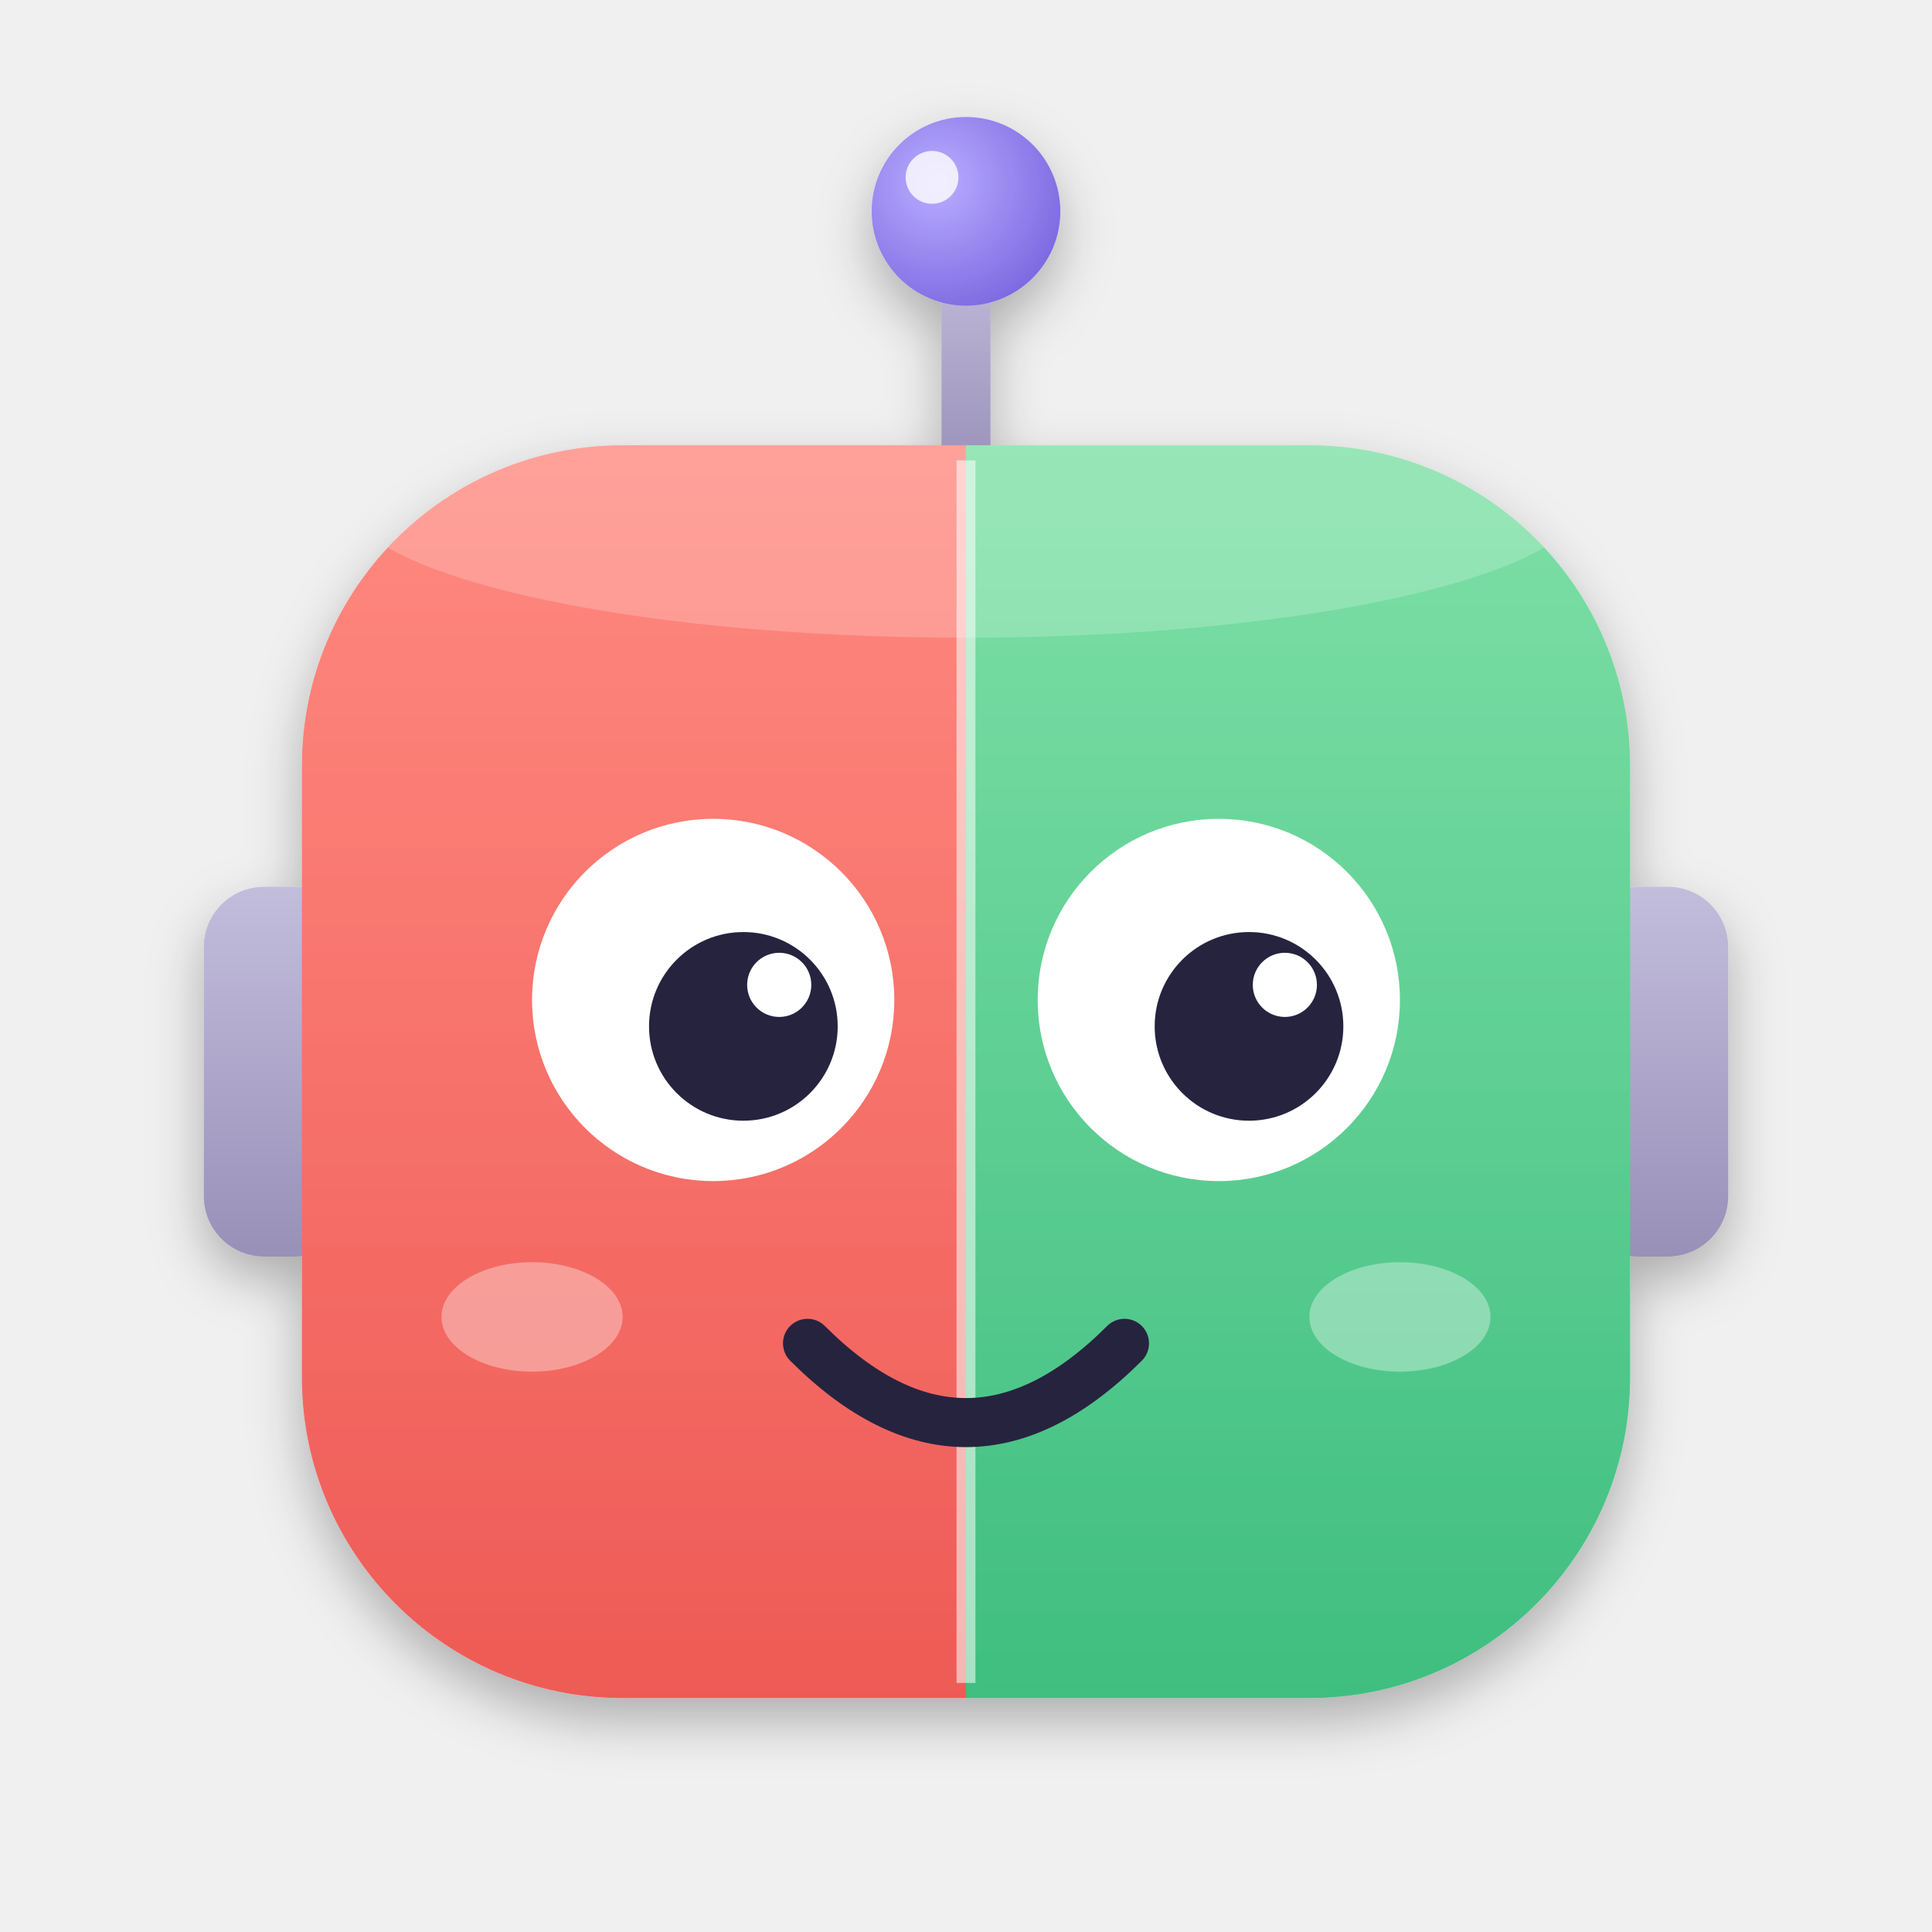
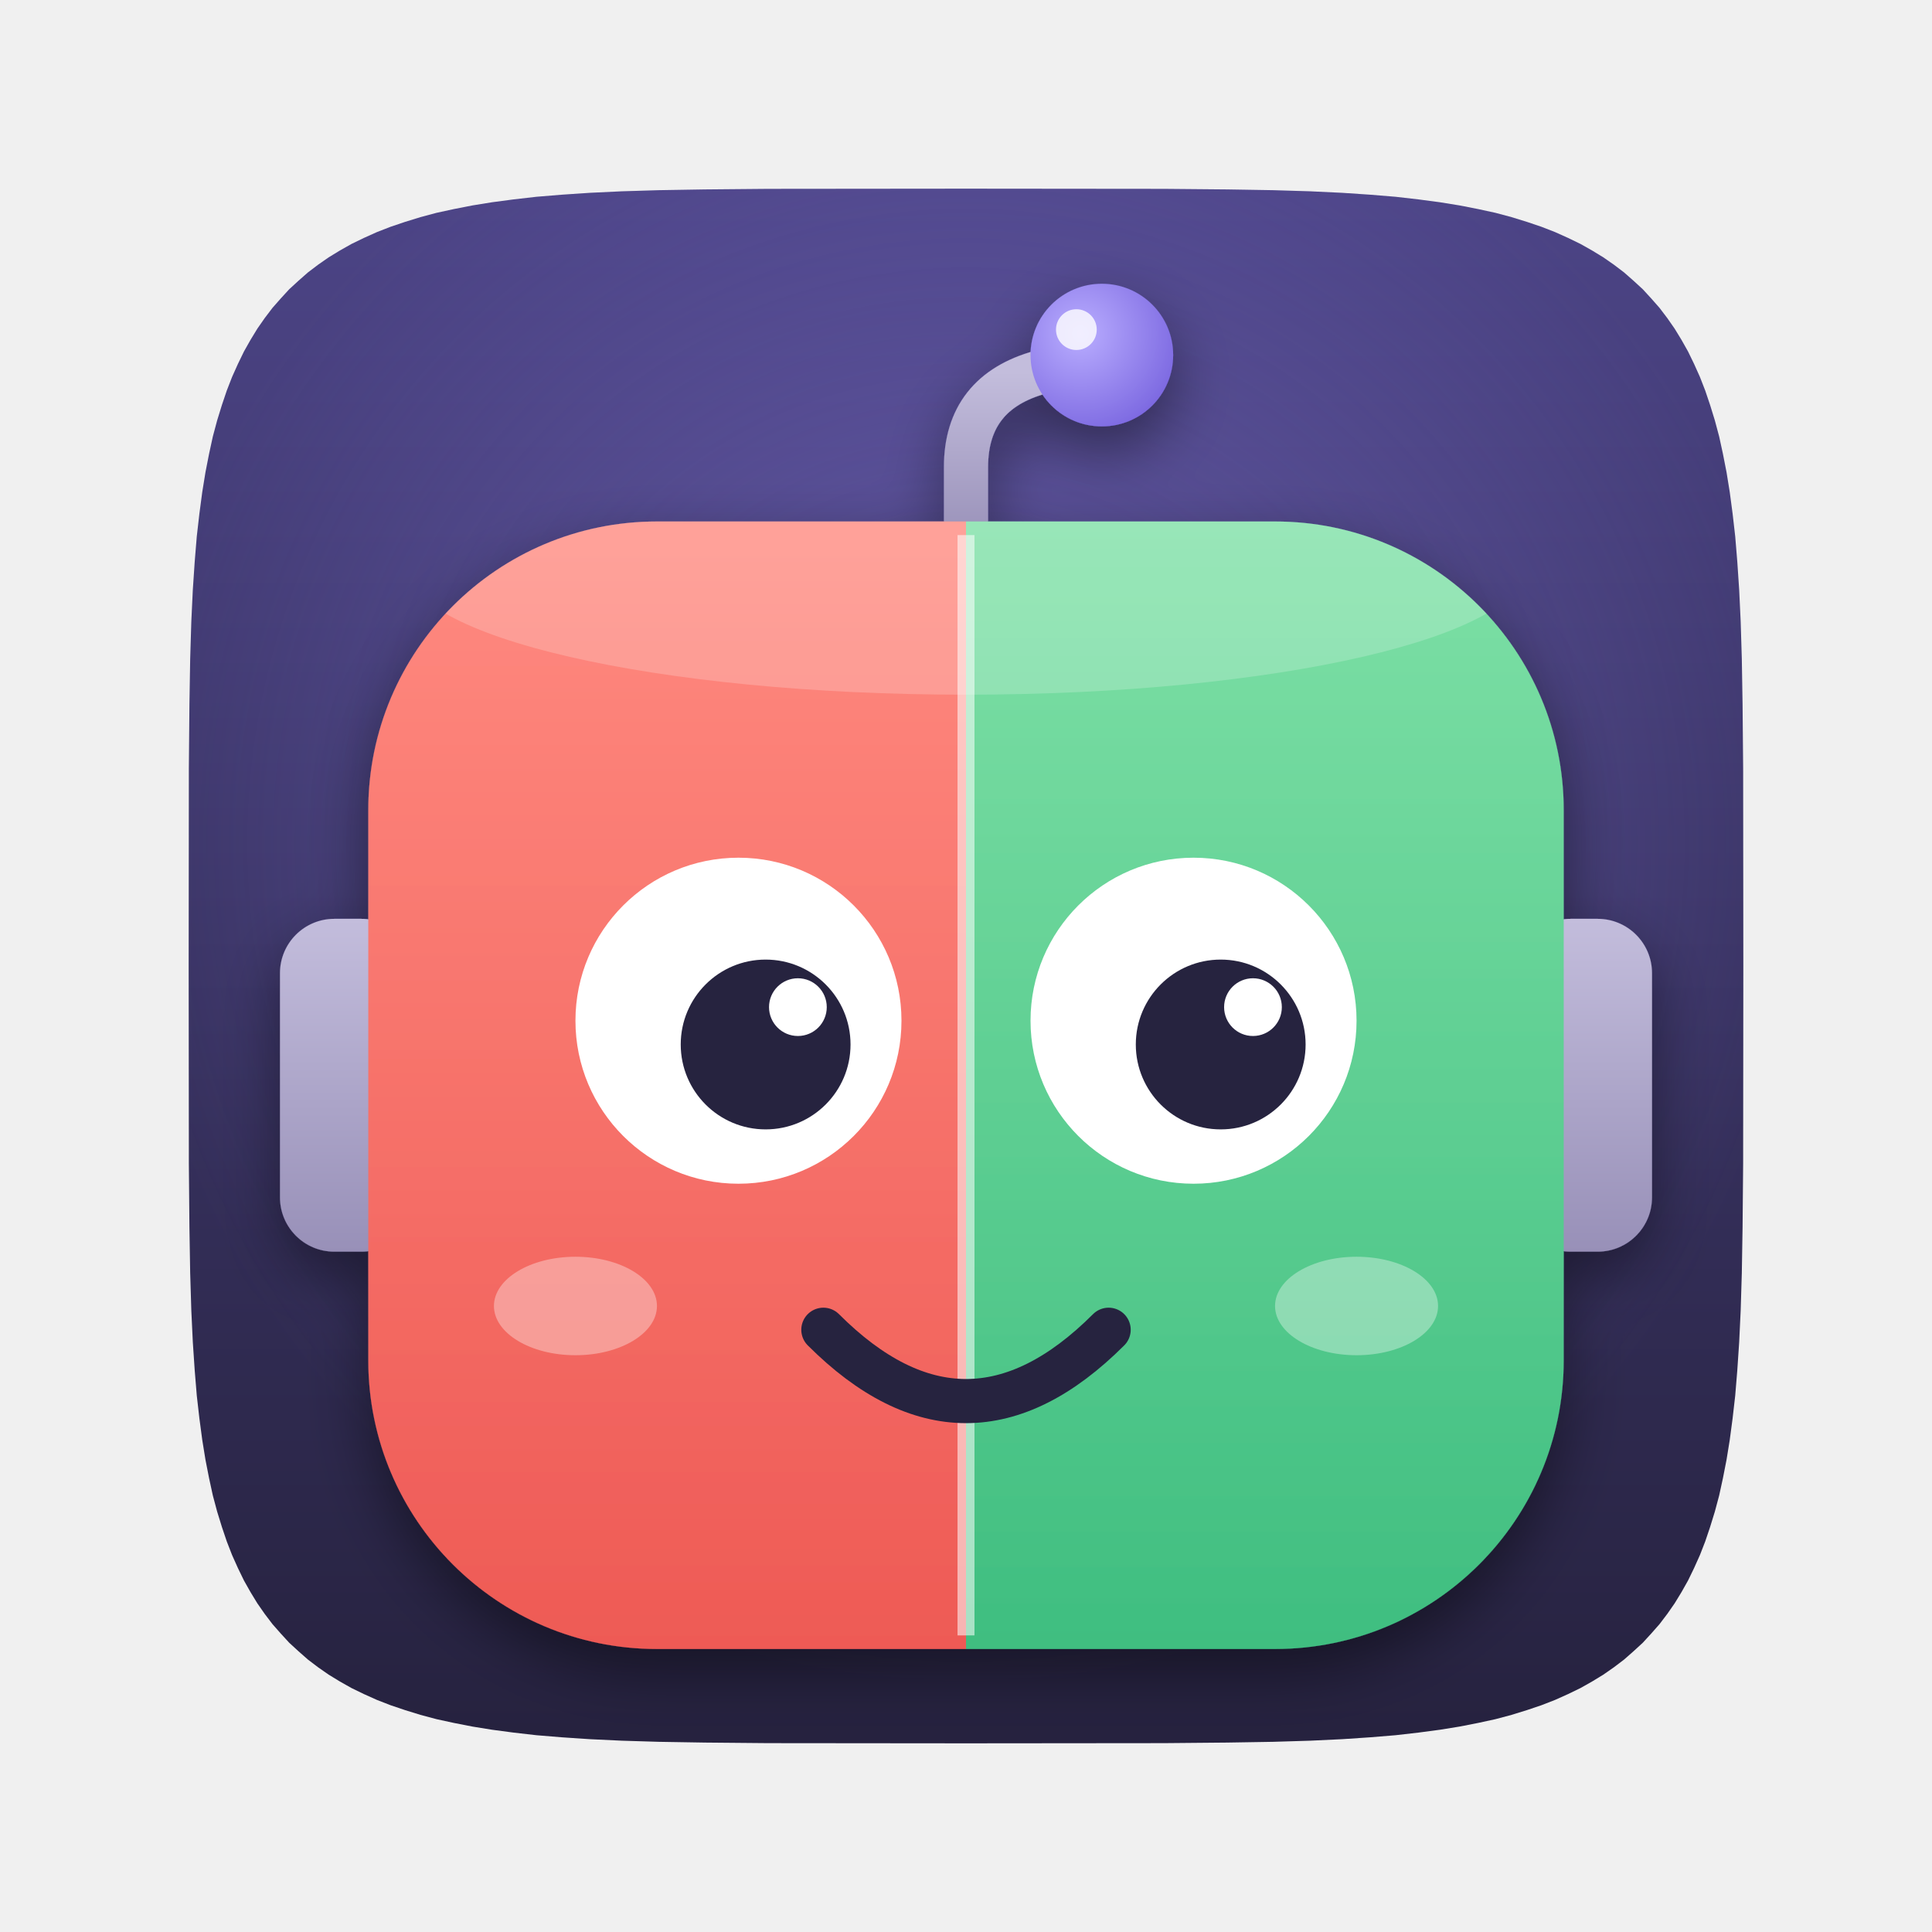
<svg xmlns="http://www.w3.org/2000/svg" width="1024" height="1024" viewBox="0 0 1024 1024">
  <defs>
+     <linearGradient id="background" x1="0" y1="0" x2="0" y2="1">
+       <stop offset="0" stop-color="#4C4486" />
+       <stop offset="1" stop-color="#26223F" />
+     </linearGradient>
+     <radialGradient id="glow" cx="0.5" cy="0.42" r="0.55">
+       <stop offset="0" stop-color="#8E7FE8" stop-opacity="0.45" />
+       <stop offset="1" stop-color="#8E7FE8" stop-opacity="0" />
+     </radialGradient>
    <linearGradient id="sideA" x1="0" y1="0" x2="0" y2="1">
      <stop offset="0" stop-color="#FF8A80" />
      <stop offset="1" stop-color="#EE5A55" />
    </linearGradient>
    <linearGradient id="sideB" x1="0" y1="0" x2="0" y2="1">
      <stop offset="0" stop-color="#7EE0A6" />
      <stop offset="1" stop-color="#3FBE80" />
    </linearGradient>
    <linearGradient id="metal" x1="0" y1="0" x2="0" y2="1">
      <stop offset="0" stop-color="#C3BDDC" />
      <stop offset="1" stop-color="#9890B8" />
    </linearGradient>
    <radialGradient id="antenna" cx="0.35" cy="0.35" r="0.75">
      <stop offset="0" stop-color="#B9ADFF" />
      <stop offset="1" stop-color="#7A66E0" />
    </radialGradient>
    <filter id="shadow" x="-20%" y="-20%" width="140%" height="140%">
-       <feDropShadow dx="0" dy="12" stdDeviation="14" flood-color="#000000" flood-opacity="0.28" />
+       <feDropShadow dx="0" dy="14" stdDeviation="18" flood-color="#000000" flood-opacity="0.45" />
    </filter>
+     <clipPath id="shape">
+       <path d="M 924.0 512.0 L 923.9 616.9 L 923.6 650.4 L 923.2 674.7 L 922.6 694.5 L 921.8 711.4 L 920.8 726.3 L 919.7 739.7 L 918.3 751.9 L 916.8 763.2 L 915.1 773.7 L 913.2 783.4 L 911.2 792.6 L 908.9 801.2 L 906.4 809.3 L 903.8 817.0 L 901.0 824.2 L 897.9 831.1 L 894.7 837.7 L 891.2 843.9 L 887.6 849.8 L 883.7 855.4 L 879.6 860.8 L 875.2 865.8 L 870.7 870.7 L 865.8 875.2 L 860.8 879.6 L 855.4 883.7 L 849.8 887.6 L 843.9 891.2 L 837.7 894.7 L 831.1 897.9 L 824.2 901.0 L 817.0 903.8 L 809.3 906.4 L 801.2 908.9 L 792.6 911.2 L 783.4 913.2 L 773.7 915.1 L 763.2 916.8 L 751.9 918.3 L 739.7 919.7 L 726.3 920.8 L 711.4 921.8 L 694.5 922.6 L 674.7 923.2 L 650.4 923.6 L 616.9 923.9 L 512.0 924.0 L 407.1 923.9 L 373.6 923.6 L 349.3 923.2 L 329.5 922.6 L 312.6 921.8 L 297.7 920.8 L 284.3 919.7 L 272.1 918.3 L 260.8 916.8 L 250.3 915.1 L 240.6 913.2 L 231.4 911.2 L 222.8 908.9 L 214.7 906.4 L 207.0 903.8 L 199.8 901.0 L 192.9 897.9 L 186.3 894.7 L 180.1 891.2 L 174.2 887.6 L 168.6 883.7 L 163.2 879.6 L 158.2 875.2 L 153.3 870.7 L 148.8 865.8 L 144.4 860.8 L 140.3 855.4 L 136.4 849.8 L 132.8 843.9 L 129.3 837.7 L 126.1 831.1 L 123.0 824.2 L 120.2 817.0 L 117.6 809.3 L 115.1 801.2 L 112.8 792.6 L 110.8 783.4 L 108.9 773.7 L 107.2 763.2 L 105.7 751.9 L 104.3 739.7 L 103.2 726.3 L 102.2 711.4 L 101.4 694.5 L 100.8 674.7 L 100.4 650.4 L 100.1 616.9 L 100.0 512.0 L 100.1 407.1 L 100.4 373.6 L 100.8 349.3 L 101.4 329.5 L 102.2 312.6 L 103.2 297.7 L 104.3 284.3 L 105.7 272.1 L 107.2 260.8 L 108.9 250.3 L 110.8 240.6 L 112.8 231.4 L 115.1 222.8 L 117.6 214.7 L 120.2 207.0 L 123.0 199.8 L 126.1 192.9 L 129.3 186.3 L 132.8 180.1 L 136.4 174.2 L 140.3 168.6 L 144.4 163.2 L 148.8 158.2 L 153.3 153.3 L 158.2 148.8 L 163.2 144.4 L 168.6 140.3 L 174.2 136.4 L 180.1 132.8 L 186.3 129.3 L 192.9 126.1 L 199.8 123.0 L 207.0 120.2 L 214.7 117.6 L 222.8 115.1 L 231.4 112.8 L 240.6 110.8 L 250.3 108.9 L 260.8 107.2 L 272.1 105.7 L 284.3 104.3 L 297.7 103.2 L 312.6 102.2 L 329.5 101.4 L 349.3 100.8 L 373.6 100.4 L 407.1 100.1 L 512.0 100.0 L 616.9 100.1 L 650.4 100.4 L 674.7 100.8 L 694.5 101.4 L 711.4 102.2 L 726.3 103.2 L 739.7 104.3 L 751.9 105.7 L 763.2 107.2 L 773.7 108.9 L 783.4 110.8 L 792.6 112.8 L 801.2 115.1 L 809.3 117.6 L 817.0 120.2 L 824.2 123.0 L 831.1 126.1 L 837.7 129.3 L 843.9 132.8 L 849.8 136.4 L 855.4 140.3 L 860.8 144.4 L 865.8 148.8 L 870.7 153.3 L 875.2 158.2 L 879.6 163.2 L 883.7 168.6 L 887.6 174.2 L 891.2 180.1 L 894.7 186.3 L 897.9 192.9 L 901.0 199.8 L 903.8 207.0 L 906.4 214.7 L 908.9 222.8 L 911.2 231.4 L 913.2 240.6 L 915.1 250.3 L 916.8 260.8 L 918.3 272.1 L 919.7 284.3 L 920.8 297.7 L 921.8 312.6 L 922.6 329.5 L 923.2 349.3 L 923.6 373.6 L 923.9 407.1 Z" />
+     </clipPath>
    <clipPath id="head">
      <rect x="160" y="236" width="704" height="664" rx="170" />
    </clipPath>
  </defs>
-   <g filter="url(#shadow)">
-     <rect x="499" y="130" width="26" height="124" rx="13" fill="url(#metal)" />
-     <circle cx="512" cy="112" r="50" fill="url(#antenna)" />
-     <rect x="108" y="470" width="80" height="196" rx="32" fill="url(#metal)" />
-     <rect x="836" y="470" width="80" height="196" rx="32" fill="url(#metal)" />
-     <g clip-path="url(#head)">
-       <rect x="160" y="236" width="352" height="664" fill="url(#sideA)" />
-       <rect x="512" y="236" width="352" height="664" fill="url(#sideB)" />
-       <ellipse cx="512" cy="262" rx="330" ry="76" fill="#FFFFFF" opacity="0.2" />
+   <path d="M 924.0 512.0 L 923.9 616.9 L 923.6 650.4 L 923.2 674.7 L 922.6 694.5 L 921.8 711.4 L 920.8 726.3 L 919.7 739.7 L 918.3 751.9 L 916.8 763.2 L 915.1 773.7 L 913.2 783.4 L 911.2 792.6 L 908.9 801.2 L 906.4 809.3 L 903.8 817.0 L 901.0 824.2 L 897.9 831.1 L 894.7 837.7 L 891.2 843.9 L 887.6 849.8 L 883.7 855.4 L 879.6 860.8 L 875.2 865.8 L 870.7 870.7 L 865.8 875.2 L 860.8 879.6 L 855.4 883.7 L 849.8 887.6 L 843.9 891.2 L 837.7 894.7 L 831.1 897.9 L 824.2 901.0 L 817.0 903.8 L 809.3 906.4 L 801.2 908.9 L 792.6 911.2 L 783.4 913.2 L 773.7 915.1 L 763.2 916.8 L 751.9 918.3 L 739.7 919.7 L 726.3 920.8 L 711.4 921.8 L 694.5 922.6 L 674.7 923.2 L 650.4 923.6 L 616.9 923.9 L 512.0 924.0 L 407.1 923.9 L 373.6 923.6 L 349.3 923.2 L 329.5 922.6 L 312.6 921.8 L 297.7 920.8 L 284.3 919.7 L 272.1 918.3 L 260.8 916.8 L 250.3 915.1 L 240.6 913.2 L 231.4 911.2 L 222.8 908.9 L 214.7 906.4 L 207.0 903.8 L 199.8 901.0 L 192.9 897.9 L 186.3 894.7 L 180.1 891.2 L 174.2 887.6 L 168.6 883.7 L 163.2 879.6 L 158.2 875.2 L 153.3 870.7 L 148.8 865.8 L 144.4 860.8 L 140.3 855.4 L 136.4 849.8 L 132.8 843.9 L 129.3 837.7 L 126.1 831.1 L 123.0 824.2 L 120.2 817.0 L 117.6 809.3 L 115.1 801.2 L 112.8 792.6 L 110.8 783.4 L 108.9 773.7 L 107.2 763.2 L 105.7 751.9 L 104.3 739.7 L 103.2 726.3 L 102.2 711.4 L 101.4 694.5 L 100.8 674.7 L 100.4 650.4 L 100.1 616.9 L 100.0 512.0 L 100.1 407.1 L 100.4 373.6 L 100.8 349.3 L 101.4 329.5 L 102.2 312.6 L 103.2 297.7 L 104.3 284.3 L 105.7 272.1 L 107.2 260.8 L 108.9 250.3 L 110.8 240.6 L 112.8 231.4 L 115.1 222.8 L 117.6 214.7 L 120.2 207.0 L 123.0 199.8 L 126.1 192.9 L 129.3 186.3 L 132.8 180.1 L 136.4 174.2 L 140.3 168.6 L 144.4 163.2 L 148.8 158.2 L 153.3 153.3 L 158.2 148.8 L 163.2 144.4 L 168.6 140.3 L 174.2 136.4 L 180.1 132.8 L 186.3 129.3 L 192.9 126.1 L 199.8 123.0 L 207.0 120.2 L 214.7 117.6 L 222.8 115.1 L 231.4 112.8 L 240.6 110.8 L 250.3 108.9 L 260.8 107.2 L 272.1 105.7 L 284.3 104.3 L 297.7 103.2 L 312.6 102.2 L 329.5 101.4 L 349.3 100.8 L 373.6 100.4 L 407.1 100.1 L 512.0 100.0 L 616.9 100.1 L 650.4 100.4 L 674.7 100.8 L 694.5 101.4 L 711.4 102.2 L 726.3 103.2 L 739.7 104.3 L 751.9 105.7 L 763.2 107.2 L 773.7 108.9 L 783.4 110.8 L 792.6 112.8 L 801.2 115.1 L 809.3 117.6 L 817.0 120.2 L 824.2 123.0 L 831.1 126.1 L 837.7 129.3 L 843.9 132.8 L 849.8 136.4 L 855.4 140.3 L 860.8 144.4 L 865.8 148.8 L 870.7 153.3 L 875.2 158.2 L 879.6 163.2 L 883.7 168.6 L 887.6 174.2 L 891.2 180.1 L 894.7 186.3 L 897.9 192.9 L 901.0 199.8 L 903.8 207.0 L 906.4 214.7 L 908.9 222.8 L 911.2 231.4 L 913.2 240.6 L 915.1 250.3 L 916.8 260.8 L 918.3 272.1 L 919.7 284.3 L 920.8 297.7 L 921.8 312.6 L 922.6 329.5 L 923.2 349.3 L 923.6 373.6 L 923.9 407.1 Z" fill="url(#background)" />
+   <path d="M 924.0 512.0 L 923.9 616.9 L 923.6 650.4 L 923.2 674.7 L 922.6 694.5 L 921.8 711.4 L 920.8 726.3 L 919.7 739.7 L 918.3 751.9 L 916.8 763.2 L 915.1 773.7 L 913.2 783.4 L 911.2 792.6 L 908.9 801.2 L 906.4 809.3 L 903.8 817.0 L 901.0 824.2 L 897.9 831.1 L 894.7 837.7 L 891.2 843.9 L 887.6 849.8 L 883.7 855.4 L 879.6 860.8 L 875.2 865.8 L 870.7 870.7 L 865.8 875.2 L 860.8 879.6 L 855.4 883.7 L 849.8 887.6 L 843.9 891.2 L 837.7 894.7 L 831.1 897.9 L 824.2 901.0 L 817.0 903.8 L 809.3 906.4 L 801.2 908.9 L 792.6 911.2 L 783.4 913.2 L 773.7 915.1 L 763.2 916.8 L 751.9 918.3 L 739.7 919.7 L 726.3 920.8 L 711.4 921.8 L 694.5 922.6 L 674.7 923.2 L 650.4 923.6 L 616.9 923.9 L 512.0 924.0 L 407.1 923.9 L 373.6 923.6 L 349.3 923.2 L 329.5 922.6 L 312.6 921.8 L 297.7 920.8 L 284.3 919.7 L 272.1 918.3 L 260.8 916.8 L 250.3 915.1 L 240.6 913.2 L 231.4 911.2 L 222.8 908.9 L 214.7 906.4 L 207.0 903.8 L 199.8 901.0 L 192.9 897.9 L 186.3 894.7 L 180.1 891.2 L 174.2 887.6 L 168.6 883.7 L 163.2 879.6 L 158.2 875.2 L 153.3 870.7 L 148.8 865.8 L 144.4 860.8 L 140.3 855.4 L 136.4 849.8 L 132.8 843.9 L 129.3 837.7 L 126.1 831.1 L 123.0 824.2 L 120.2 817.0 L 117.6 809.3 L 115.1 801.2 L 112.8 792.6 L 110.8 783.4 L 108.9 773.7 L 107.2 763.2 L 105.7 751.9 L 104.3 739.7 L 103.2 726.3 L 102.2 711.4 L 101.4 694.5 L 100.8 674.7 L 100.4 650.4 L 100.1 616.9 L 100.0 512.0 L 100.1 407.1 L 100.4 373.6 L 100.8 349.3 L 101.4 329.5 L 102.2 312.6 L 103.2 297.7 L 104.3 284.3 L 105.7 272.1 L 107.2 260.8 L 108.9 250.3 L 110.8 240.6 L 112.8 231.4 L 115.1 222.8 L 117.6 214.7 L 120.2 207.0 L 123.0 199.8 L 126.1 192.9 L 129.3 186.3 L 132.8 180.1 L 136.4 174.2 L 140.3 168.6 L 144.4 163.2 L 148.8 158.2 L 153.3 153.3 L 158.2 148.8 L 163.2 144.4 L 168.6 140.3 L 174.2 136.4 L 180.1 132.8 L 186.3 129.3 L 192.9 126.1 L 199.8 123.0 L 207.0 120.2 L 214.7 117.6 L 222.8 115.1 L 231.4 112.8 L 240.6 110.8 L 250.3 108.9 L 260.8 107.2 L 272.1 105.7 L 284.3 104.3 L 297.7 103.2 L 312.6 102.2 L 329.5 101.4 L 349.3 100.8 L 373.6 100.4 L 407.1 100.1 L 512.0 100.0 L 616.9 100.1 L 650.4 100.4 L 674.7 100.8 L 694.5 101.4 L 711.4 102.2 L 726.3 103.2 L 739.7 104.3 L 751.9 105.7 L 763.2 107.2 L 773.7 108.9 L 783.4 110.8 L 792.6 112.8 L 801.2 115.1 L 809.3 117.6 L 817.0 120.2 L 824.2 123.0 L 831.1 126.1 L 837.7 129.3 L 843.9 132.8 L 849.8 136.4 L 855.4 140.3 L 860.8 144.4 L 865.8 148.8 L 870.7 153.3 L 875.2 158.2 L 879.6 163.2 L 883.7 168.6 L 887.6 174.2 L 891.2 180.1 L 894.7 186.3 L 897.9 192.9 L 901.0 199.8 L 903.8 207.0 L 906.4 214.7 L 908.9 222.8 L 911.2 231.4 L 913.2 240.6 L 915.1 250.3 L 916.8 260.8 L 918.3 272.1 L 919.7 284.3 L 920.8 297.7 L 921.8 312.6 L 922.6 329.5 L 923.2 349.3 L 923.6 373.6 L 923.9 407.1 Z" fill="url(#glow)" />
+   <g clip-path="url(#shape)">
+     <g transform="translate(512 874) scale(0.9) translate(-512 -900)">
+       <g filter="url(#shadow)">
+         <path d="M 512 250 L 512 204 Q 512 160 556 148" fill="none" stroke="url(#metal)" stroke-width="26" stroke-linecap="round" />
+         <circle cx="592" cy="138" r="42" fill="url(#antenna)" />
+         <rect x="108" y="470" width="80" height="196" rx="32" fill="url(#metal)" />
+         <rect x="836" y="470" width="80" height="196" rx="32" fill="url(#metal)" />
+         <g clip-path="url(#head)">
+           <rect x="160" y="236" width="352" height="664" fill="url(#sideA)" />
+           <rect x="512" y="236" width="352" height="664" fill="url(#sideB)" />
+           <ellipse cx="512" cy="262" rx="330" ry="76" fill="#FFFFFF" opacity="0.2" />
+         </g>
+       </g>
+       <circle cx="577" cy="123" r="12" fill="#FFFFFF" opacity="0.8" />
+       <line x1="512" y1="244" x2="512" y2="892" stroke="#FFFFFF" stroke-width="10" opacity="0.55" />
+       <circle cx="378" cy="530" r="96" fill="#FFFFFF" />
+       <circle cx="646" cy="530" r="96" fill="#FFFFFF" />
+       <circle cx="394" cy="544" r="50" fill="#26233F" />
+       <circle cx="662" cy="544" r="50" fill="#26233F" />
+       <circle cx="413" cy="522" r="17" fill="#FFFFFF" />
+       <circle cx="681" cy="522" r="17" fill="#FFFFFF" />
+       <ellipse cx="282" cy="698" rx="48" ry="29" fill="#FFFFFF" opacity="0.35" />
+       <ellipse cx="742" cy="698" rx="48" ry="29" fill="#FFFFFF" opacity="0.35" />
+       <path d="M 428 712 Q 512 796 596 712" fill="none" stroke="#26233F" stroke-width="26" stroke-linecap="round" />
    </g>
  </g>
-   <circle cx="494" cy="94" r="14" fill="#FFFFFF" opacity="0.8" />
-   <line x1="512" y1="244" x2="512" y2="892" stroke="#FFFFFF" stroke-width="10" opacity="0.55" />
-   <circle cx="378" cy="530" r="96" fill="#FFFFFF" />
-   <circle cx="646" cy="530" r="96" fill="#FFFFFF" />
-   <circle cx="394" cy="544" r="50" fill="#26233F" />
-   <circle cx="662" cy="544" r="50" fill="#26233F" />
-   <circle cx="413" cy="522" r="17" fill="#FFFFFF" />
-   <circle cx="681" cy="522" r="17" fill="#FFFFFF" />
-   <ellipse cx="282" cy="698" rx="48" ry="29" fill="#FFFFFF" opacity="0.35" />
-   <ellipse cx="742" cy="698" rx="48" ry="29" fill="#FFFFFF" opacity="0.35" />
-   <path d="M 428 712 Q 512 796 596 712" fill="none" stroke="#26233F" stroke-width="26" stroke-linecap="round" />
</svg>
